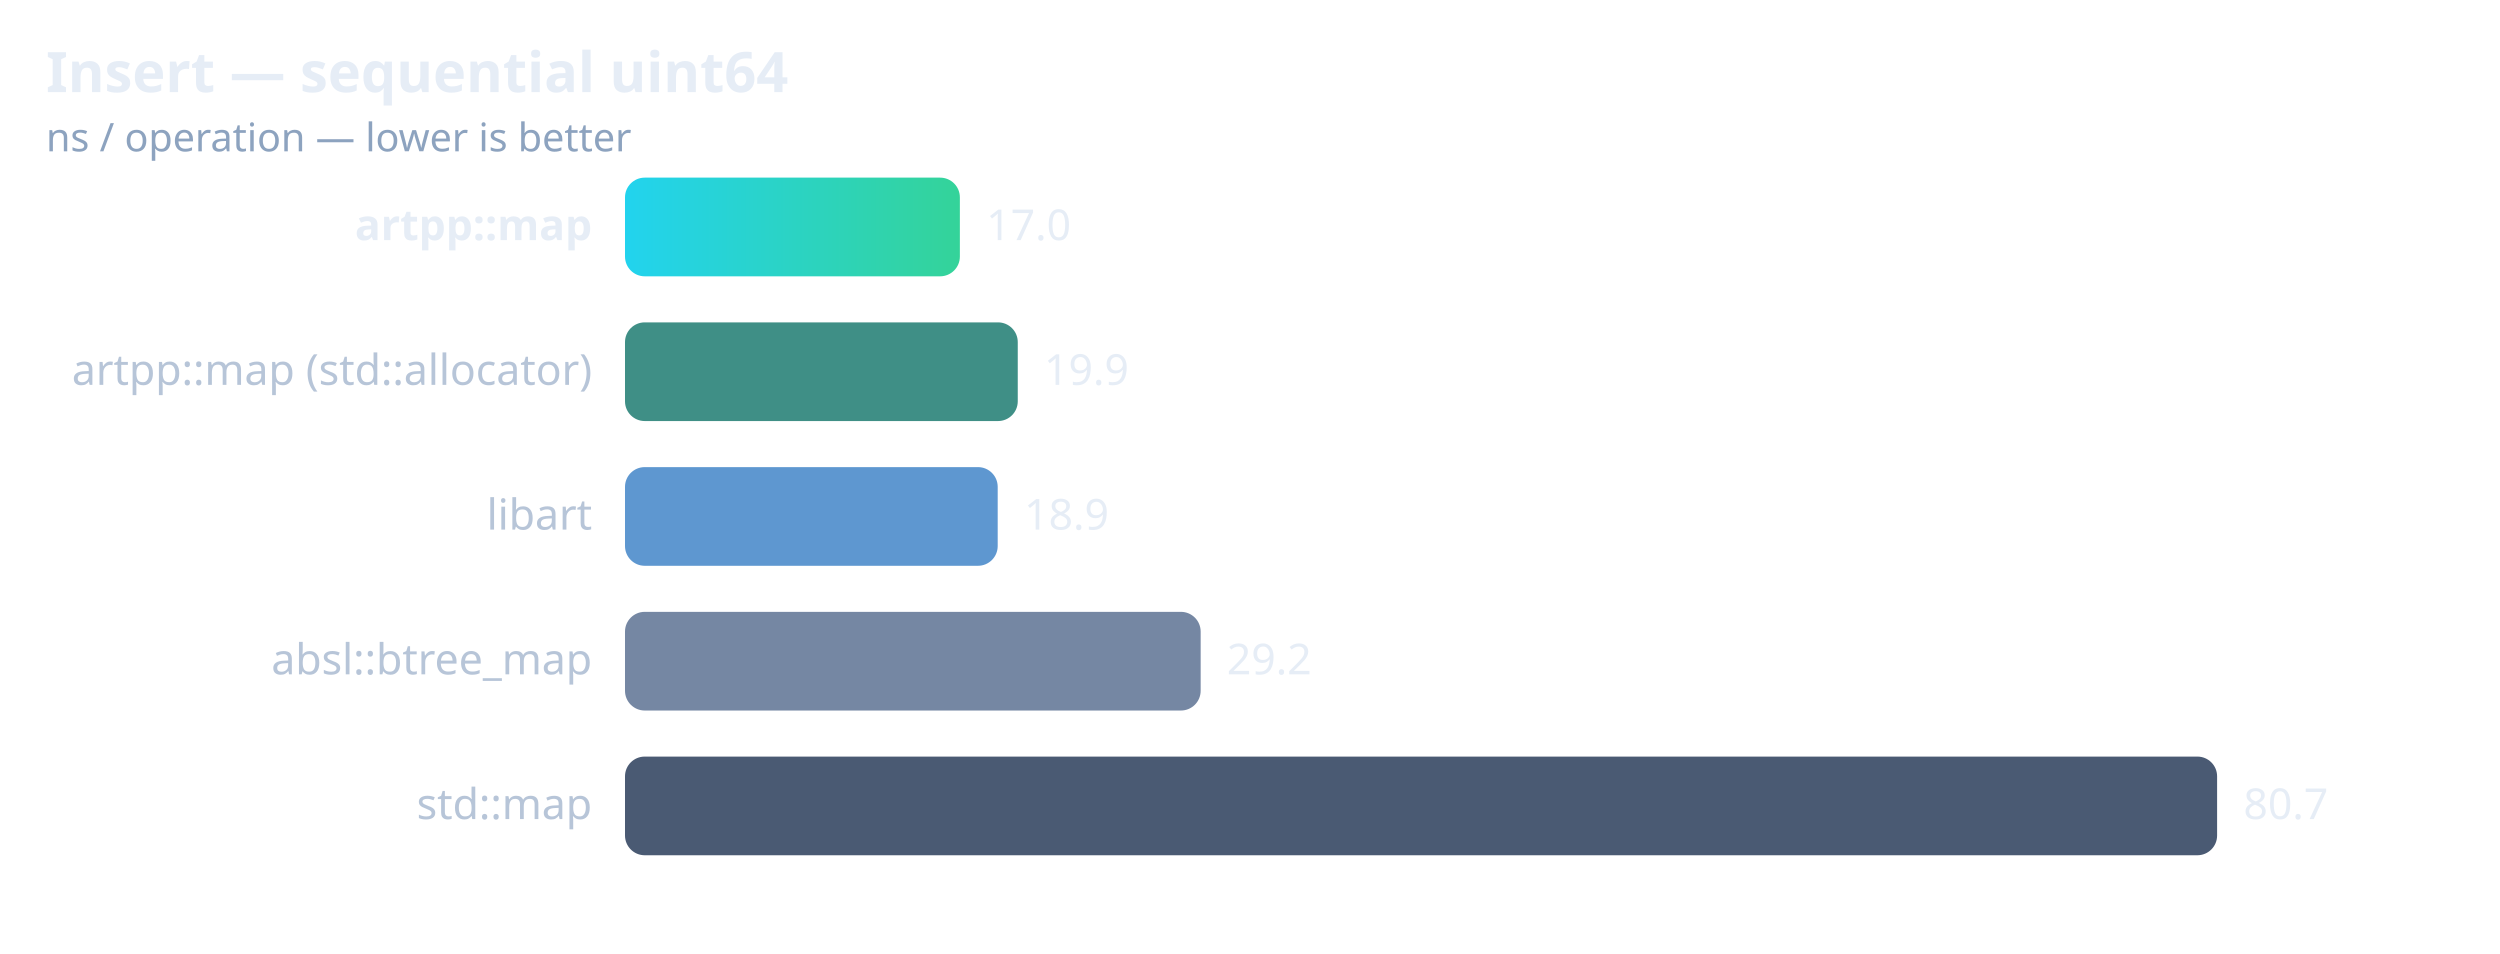
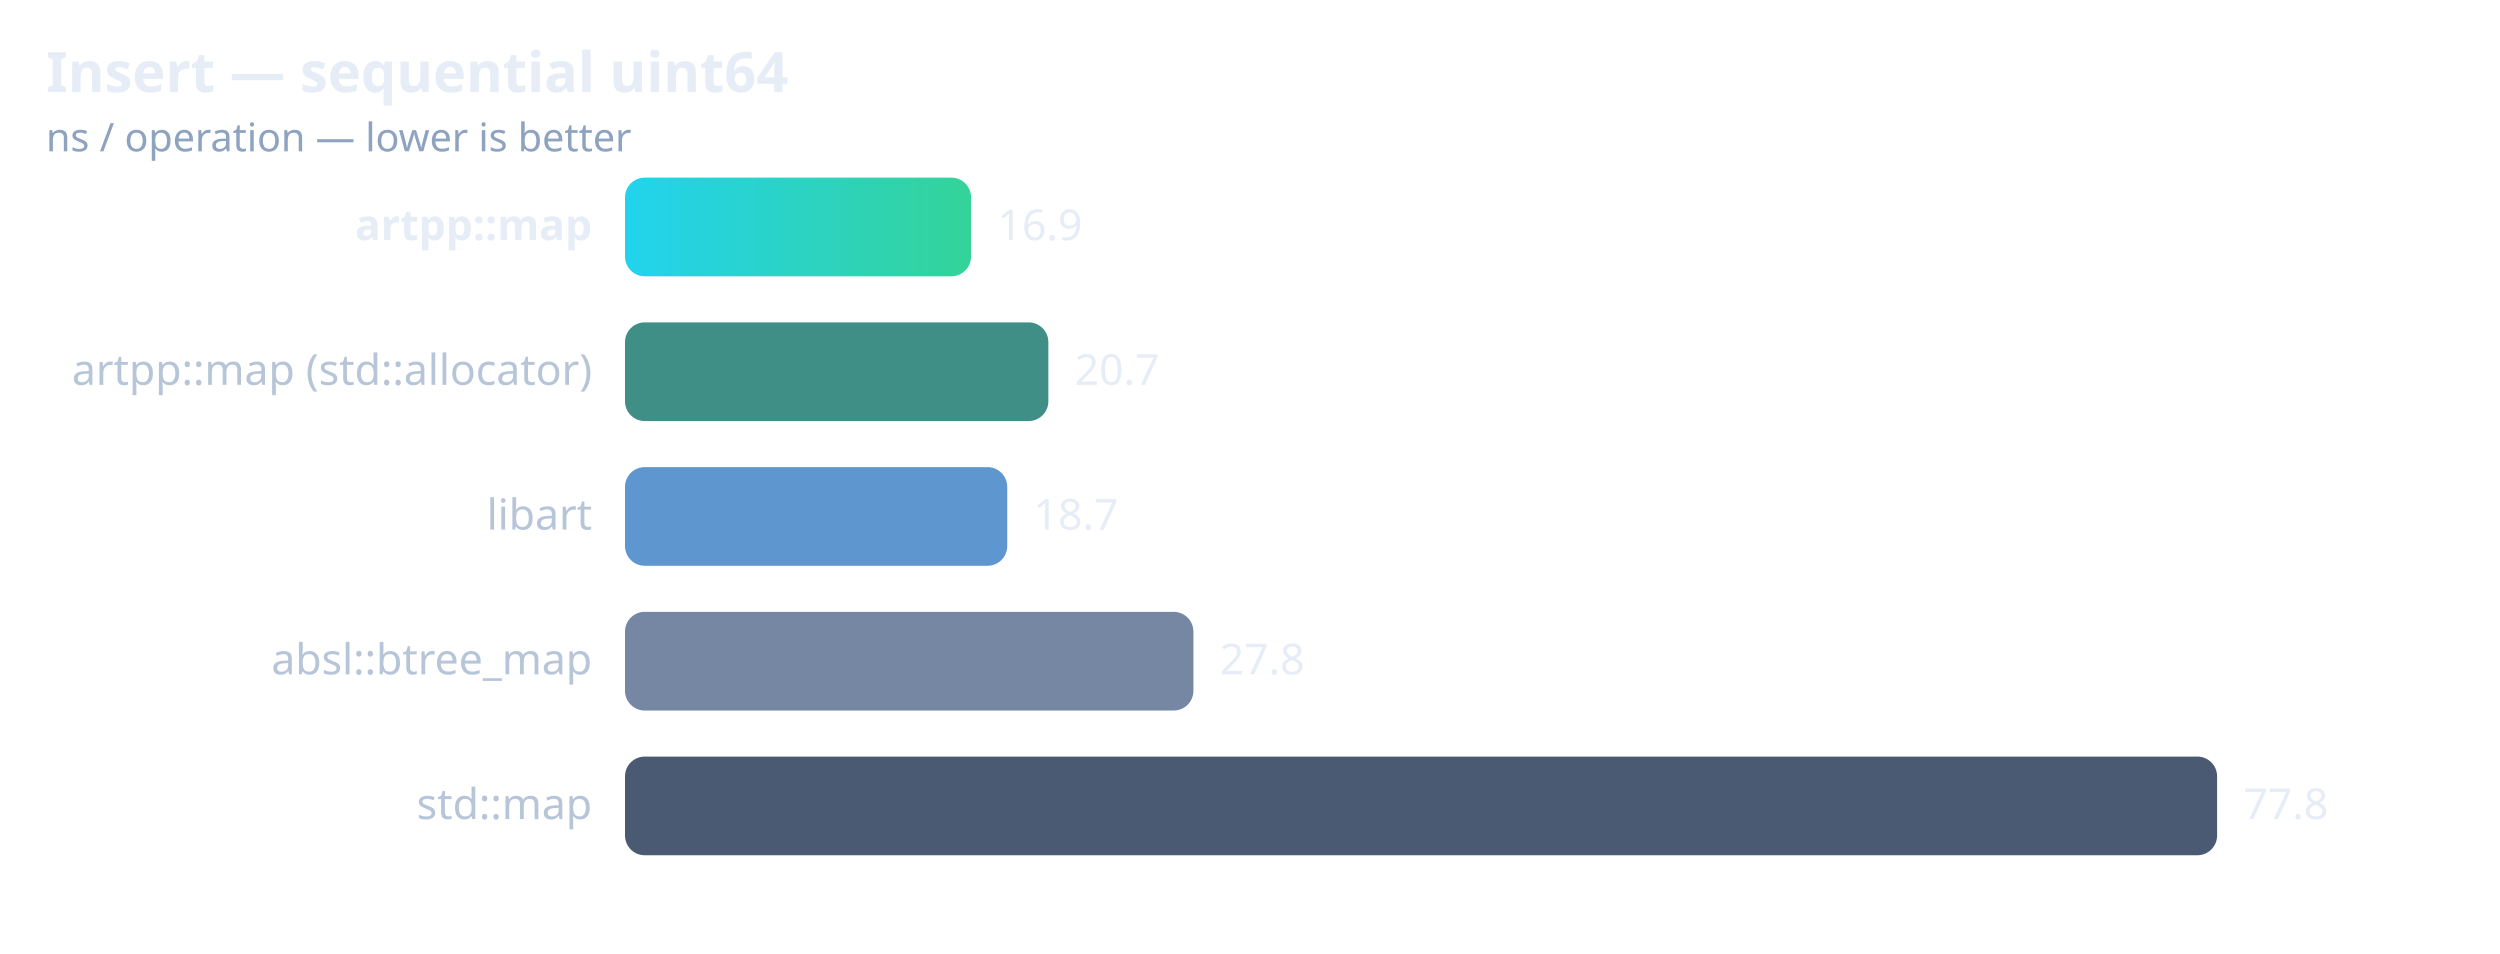
<svg xmlns="http://www.w3.org/2000/svg" viewBox="0 0 760 290" font-family="ui-sans-serif, system-ui, sans-serif" role="img" aria-label="Insert — sequential uint64">
  <defs>
    <linearGradient id="hot" x1="0" y1="0" x2="1" y2="0">
      <stop offset="0" stop-color="#22d3ee" />
      <stop offset="1" stop-color="#34d399" />
    </linearGradient>
    <linearGradient id="hot2" x1="0" y1="0" x2="1" y2="0">
      <stop offset="0" stop-color="#34d399" />
      <stop offset="1" stop-color="#a3e635" />
    </linearGradient>
  </defs>
  <text x="14" y="28" font-size="17" font-weight="600" fill="#e6edf6">Insert — sequential uint64</text>
  <text x="14" y="46" font-size="12" fill="#8da3bf">ns / operation — lower is better</text>
  <text x="180" y="73.0" font-size="13" font-weight="600" fill="#e6edf6" text-anchor="end">artpp::map</text>
-   <rect x="190" y="54" width="101.8" height="30" rx="6" fill="url(#hot)" />
-   <text x="299.816" y="73.0" font-size="13" fill="#e6edf6">17.0</text>
+   <rect x="190" y="54" width="105.2" height="30" rx="6" fill="url(#hot)" />
+   <text x="303.247" y="73.0" font-size="13" fill="#e6edf6">16.9</text>
  <text x="180" y="117.0" font-size="13" font-weight="400" fill="#b7c5d8" text-anchor="end">artpp::map (std::allocator)</text>
-   <rect x="190" y="98" width="119.4" height="30" rx="6" fill="#3f8f86" />
-   <text x="317.395" y="117.0" font-size="13" fill="#e6edf6">19.9</text>
+   <rect x="190" y="98" width="128.7" height="30" rx="6" fill="#3f8f86" />
+   <text x="326.698" y="117.0" font-size="13" fill="#e6edf6">20.7</text>
  <text x="180" y="161.0" font-size="13" font-weight="400" fill="#b7c5d8" text-anchor="end">libart</text>
-   <rect x="190" y="142" width="113.3" height="30" rx="6" fill="#5e97d0" />
-   <text x="311.335" y="161.0" font-size="13" fill="#e6edf6">18.9</text>
+   <rect x="190" y="142" width="116.2" height="30" rx="6" fill="#5e97d0" />
+   <text x="314.195" y="161.0" font-size="13" fill="#e6edf6">18.7</text>
  <text x="180" y="205.0" font-size="13" font-weight="400" fill="#b7c5d8" text-anchor="end">absl::btree_map</text>
-   <rect x="190" y="186" width="175.0" height="30" rx="6" fill="#7587a3" />
-   <text x="372.953" y="205.0" font-size="13" fill="#e6edf6">29.2</text>
+   <rect x="190" y="186" width="172.8" height="30" rx="6" fill="#7587a3" />
+   <text x="370.799" y="205.0" font-size="13" fill="#e6edf6">27.8</text>
  <text x="180" y="249.0" font-size="13" font-weight="400" fill="#b7c5d8" text-anchor="end">std::map</text>
  <rect x="190" y="230" width="484.0" height="30" rx="6" fill="#4a5a73" />
-   <text x="682.0" y="249.0" font-size="13" fill="#e6edf6">80.7</text>
+   <text x="682.0" y="249.0" font-size="13" fill="#e6edf6">77.8</text>
</svg>
